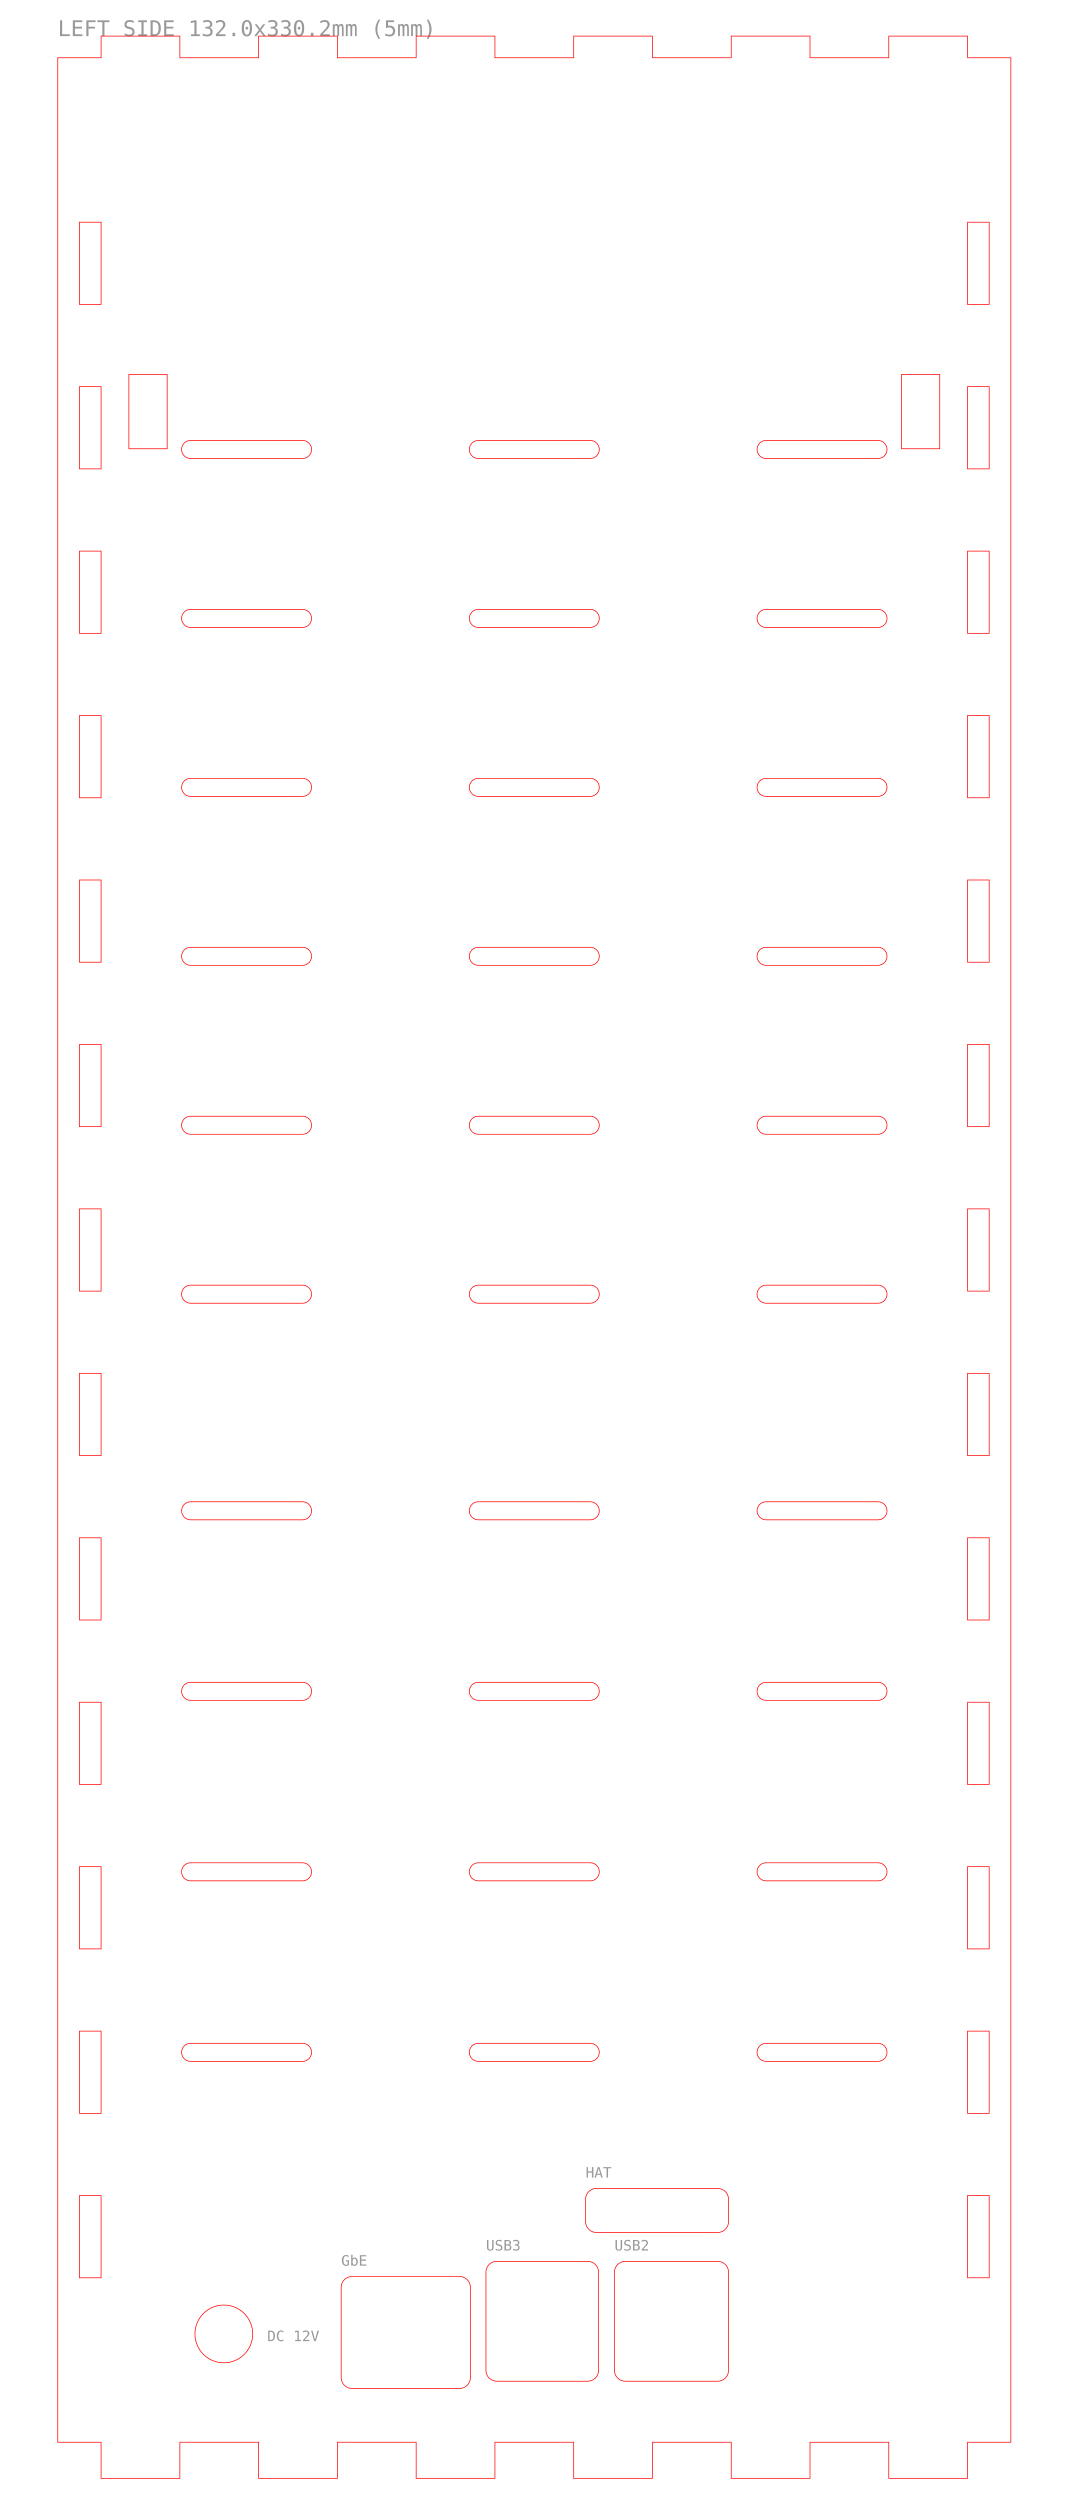
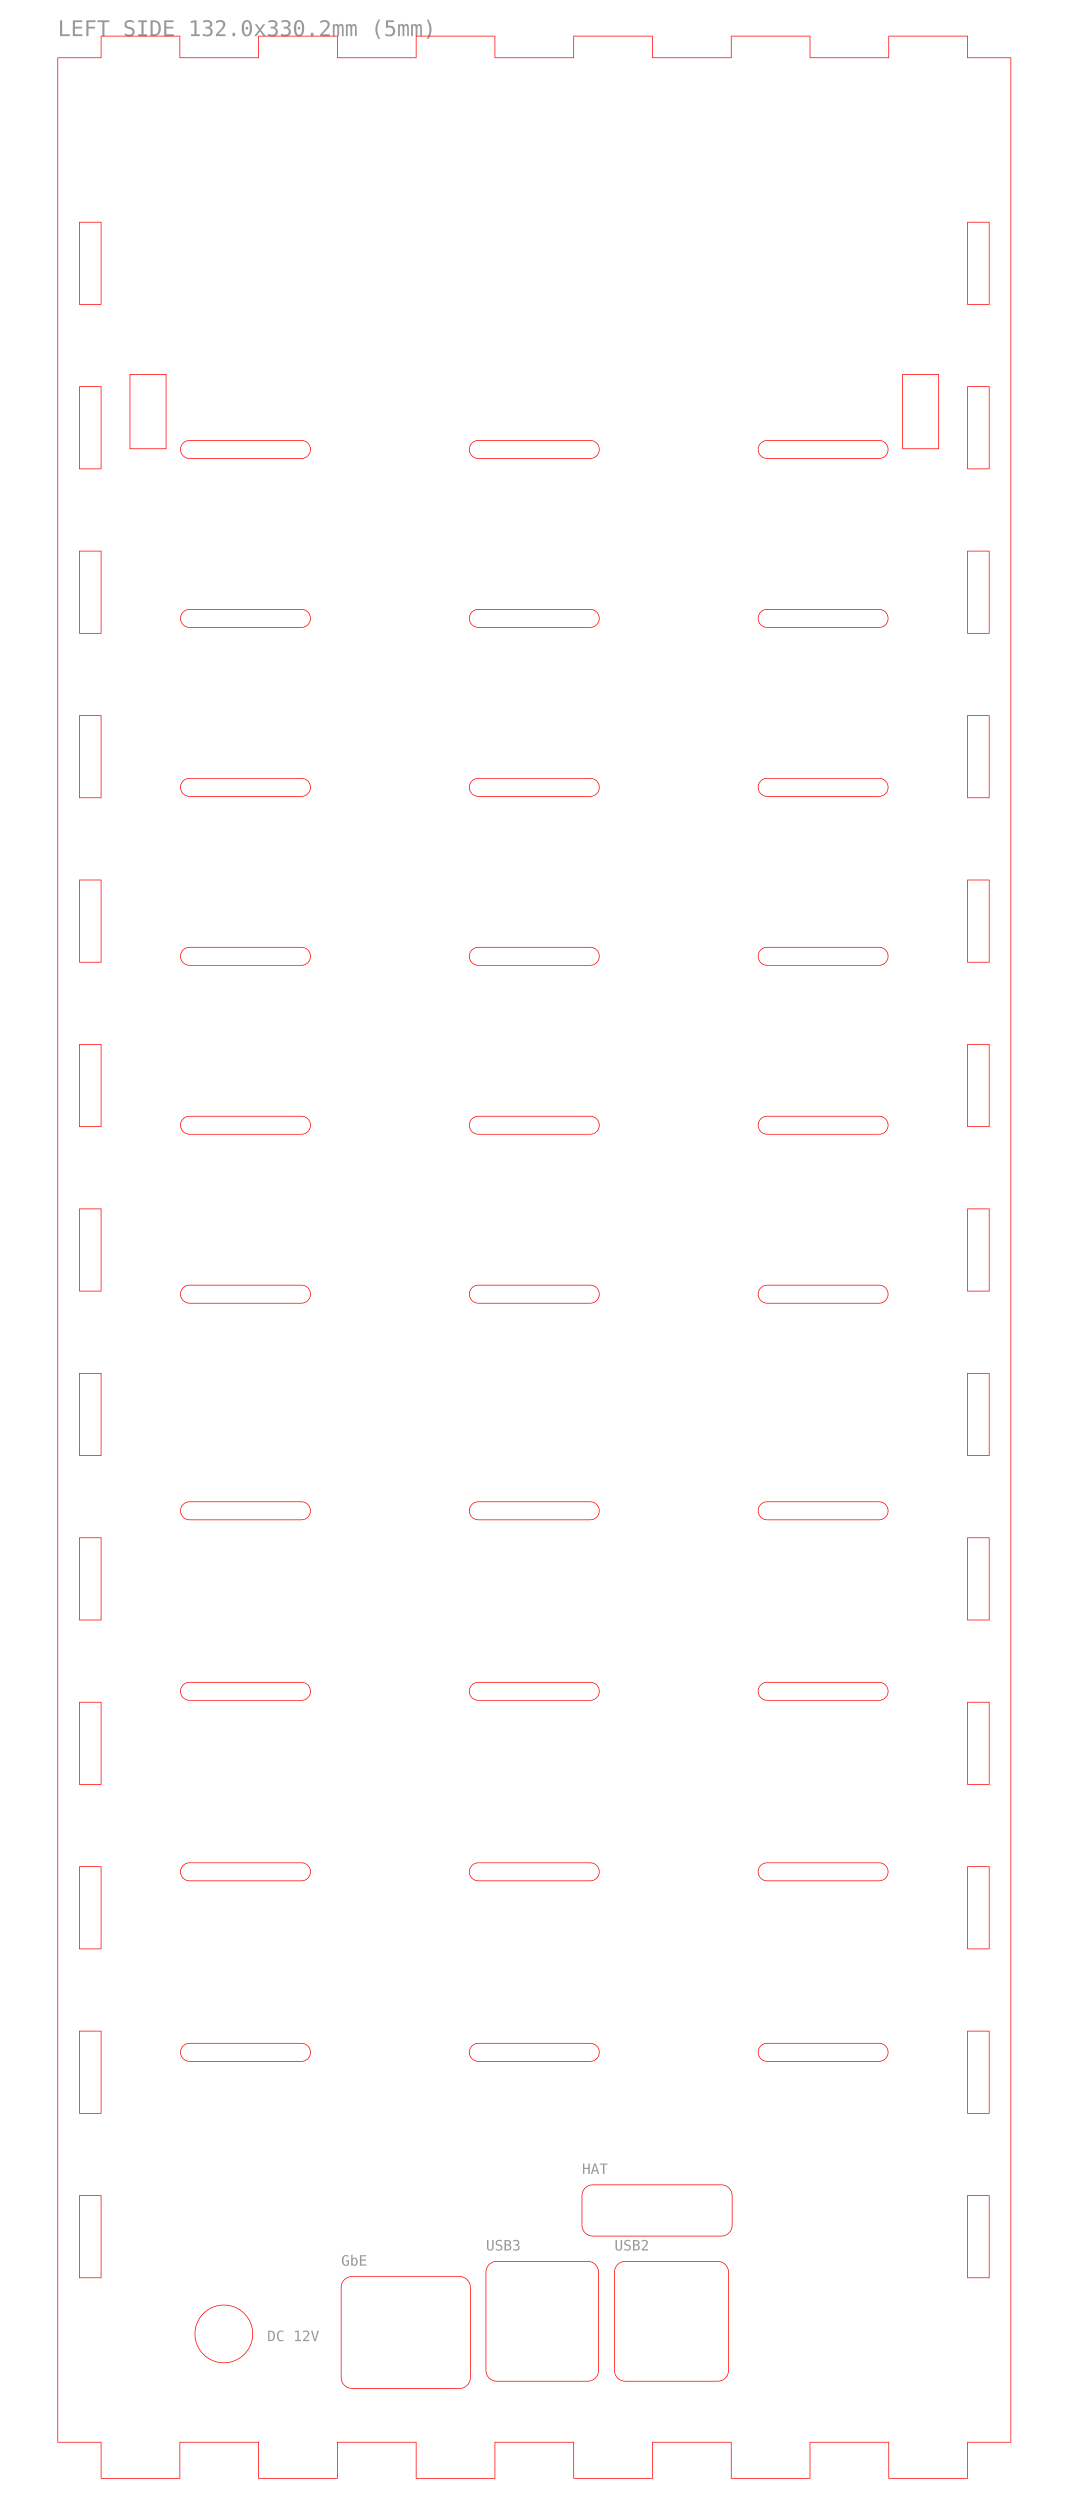
<svg xmlns="http://www.w3.org/2000/svg" width="148mm" height="346.24mm" viewBox="0 0 148 346.24">
  <text x="8" y="5" font-size="3" fill="#999" font-family="monospace">LEFT SIDE 132.0x330.2mm (5mm)</text>
  <path d="M 8,8 L 14,8 L 14,5 L 24.909,5 L 24.909,8 L 35.818,8 L 35.818,5 L 46.727,5 L 46.727,8 L 57.636,8 L 57.636,5 L 68.545,5 L 68.545,8 L 79.455,8 L 79.455,5 L 90.364,5 L 90.364,8 L 101.273,8 L 101.273,5 L 112.182,5 L 112.182,8 L 123.091,8 L 123.091,5 L 134,5 L 134,8 L 140,8 L 140,338.24 L 134,338.24 L 134,343.24 L 123.091,343.24 L 123.091,338.24 L 112.182,338.24 L 112.182,343.24 L 101.273,343.24 L 101.273,338.24 L 90.364,338.24 L 90.364,343.24 L 79.455,343.24 L 79.455,338.24 L 68.545,338.24 L 68.545,343.24 L 57.636,343.24 L 57.636,338.24 L 46.727,338.24 L 46.727,343.24 L 35.818,343.24 L 35.818,338.24 L 24.909,338.24 L 24.909,343.24 L 14,343.24 L 14,338.24 L 8,338.24 L 8,8 Z" fill="none" stroke="#ff0000" stroke-width="0.1" />
  <rect x="11" y="30.775" width="3" height="11.388" fill="none" stroke="#ff0000" stroke-width="0.1" />
  <rect x="11" y="53.55" width="3" height="11.388" fill="none" stroke="#ff0000" stroke-width="0.1" />
  <rect x="11" y="76.326" width="3" height="11.388" fill="none" stroke="#ff0000" stroke-width="0.1" />
  <rect x="11" y="99.101" width="3" height="11.388" fill="none" stroke="#ff0000" stroke-width="0.1" />
  <rect x="11" y="121.876" width="3" height="11.388" fill="none" stroke="#ff0000" stroke-width="0.1" />
  <rect x="11" y="144.651" width="3" height="11.388" fill="none" stroke="#ff0000" stroke-width="0.1" />
  <rect x="11" y="167.426" width="3" height="11.388" fill="none" stroke="#ff0000" stroke-width="0.1" />
  <rect x="11" y="190.201" width="3" height="11.388" fill="none" stroke="#ff0000" stroke-width="0.1" />
  <rect x="11" y="212.977" width="3" height="11.388" fill="none" stroke="#ff0000" stroke-width="0.1" />
  <rect x="11" y="235.752" width="3" height="11.388" fill="none" stroke="#ff0000" stroke-width="0.1" />
  <rect x="11" y="258.527" width="3" height="11.388" fill="none" stroke="#ff0000" stroke-width="0.1" />
  <rect x="11" y="281.302" width="3" height="11.388" fill="none" stroke="#ff0000" stroke-width="0.1" />
  <rect x="11" y="304.077" width="3" height="11.388" fill="none" stroke="#ff0000" stroke-width="0.1" />
  <rect x="134" y="30.775" width="3" height="11.388" fill="none" stroke="#ff0000" stroke-width="0.1" />
  <rect x="134" y="53.55" width="3" height="11.388" fill="none" stroke="#ff0000" stroke-width="0.1" />
  <rect x="134" y="76.326" width="3" height="11.388" fill="none" stroke="#ff0000" stroke-width="0.1" />
  <rect x="134" y="99.101" width="3" height="11.388" fill="none" stroke="#ff0000" stroke-width="0.1" />
  <rect x="134" y="121.876" width="3" height="11.388" fill="none" stroke="#ff0000" stroke-width="0.1" />
  <rect x="134" y="144.651" width="3" height="11.388" fill="none" stroke="#ff0000" stroke-width="0.1" />
  <rect x="134" y="167.426" width="3" height="11.388" fill="none" stroke="#ff0000" stroke-width="0.1" />
  <rect x="134" y="190.201" width="3" height="11.388" fill="none" stroke="#ff0000" stroke-width="0.1" />
  <rect x="134" y="212.977" width="3" height="11.388" fill="none" stroke="#ff0000" stroke-width="0.1" />
  <rect x="134" y="235.752" width="3" height="11.388" fill="none" stroke="#ff0000" stroke-width="0.1" />
  <rect x="134" y="258.527" width="3" height="11.388" fill="none" stroke="#ff0000" stroke-width="0.1" />
  <rect x="134" y="281.302" width="3" height="11.388" fill="none" stroke="#ff0000" stroke-width="0.1" />
  <rect x="134" y="304.077" width="3" height="11.388" fill="none" stroke="#ff0000" stroke-width="0.1" />
  <rect x="47.25" y="315.29" width="17.9" height="15.5" rx="1.5" ry="1.5" fill="none" stroke="#ff0000" stroke-width="0.1" />
  <text x="47.25" y="313.79" font-size="2" fill="#999" font-family="monospace">GbE</text>
  <rect x="67.3" y="313.19" width="15.6" height="16.6" rx="1.5" ry="1.5" fill="none" stroke="#ff0000" stroke-width="0.1" />
  <text x="67.3" y="311.69" font-size="2" fill="#999" font-family="monospace">USB3</text>
  <rect x="85.1" y="313.19" width="15.8" height="16.6" rx="1.5" ry="1.5" fill="none" stroke="#ff0000" stroke-width="0.1" />
  <text x="85.1" y="311.69" font-size="2" fill="#999" font-family="monospace">USB2</text>
-   <rect x="81.1" y="303.09" width="19.8" height="6.1" rx="1.5" ry="1.5" fill="none" stroke="#ff0000" stroke-width="0.1" />
-   <text x="81.1" y="301.59" font-size="2" fill="#999" font-family="monospace">HAT</text>
+   <rect x="80.6" y="302.59" width="20.8" height="7.1" rx="1.5" ry="1.5" fill="none" stroke="#ff0000" stroke-width="0.1" />
+   <text x="80.6" y="301.09" font-size="2" fill="#999" font-family="monospace">HAT</text>
  <circle cx="31" cy="323.24" r="4" fill="none" stroke="#ff0000" stroke-width="0.1" />
  <text x="37" y="324.24" font-size="2" fill="#999" font-family="monospace">DC 12V</text>
-   <rect x="17.85" y="51.85" width="5.3" height="10.3" fill="none" stroke="#ff0000" stroke-width="0.1" />
-   <rect x="124.85" y="51.85" width="5.3" height="10.3" fill="none" stroke="#ff0000" stroke-width="0.1" />
-   <rect x="25.15" y="282.99" width="18" height="2.5" rx="1.25" ry="1.25" fill="none" stroke="#ff0000" stroke-width="0.1" />
+   <rect x="18" y="51.85" width="5" height="10.3" fill="none" stroke="#ff0000" stroke-width="0.1" />
+   <rect x="125" y="51.85" width="5" height="10.3" fill="none" stroke="#ff0000" stroke-width="0.1" />
+   <rect x="25" y="282.99" width="18" height="2.5" rx="1.25" ry="1.25" fill="none" stroke="#ff0000" stroke-width="0.1" />
  <rect x="65" y="282.99" width="18" height="2.5" rx="1.25" ry="1.25" fill="none" stroke="#ff0000" stroke-width="0.1" />
-   <rect x="104.85" y="282.99" width="18" height="2.5" rx="1.25" ry="1.25" fill="none" stroke="#ff0000" stroke-width="0.1" />
-   <rect x="25.15" y="257.99" width="18" height="2.5" rx="1.25" ry="1.25" fill="none" stroke="#ff0000" stroke-width="0.1" />
+   <rect x="105" y="282.99" width="18" height="2.5" rx="1.25" ry="1.25" fill="none" stroke="#ff0000" stroke-width="0.1" />
+   <rect x="25" y="257.99" width="18" height="2.5" rx="1.25" ry="1.25" fill="none" stroke="#ff0000" stroke-width="0.1" />
  <rect x="65" y="257.99" width="18" height="2.5" rx="1.25" ry="1.25" fill="none" stroke="#ff0000" stroke-width="0.1" />
-   <rect x="104.85" y="257.99" width="18" height="2.5" rx="1.25" ry="1.25" fill="none" stroke="#ff0000" stroke-width="0.1" />
-   <rect x="25.15" y="232.99" width="18" height="2.5" rx="1.25" ry="1.25" fill="none" stroke="#ff0000" stroke-width="0.1" />
+   <rect x="105" y="257.99" width="18" height="2.5" rx="1.25" ry="1.25" fill="none" stroke="#ff0000" stroke-width="0.1" />
+   <rect x="25" y="232.99" width="18" height="2.5" rx="1.25" ry="1.25" fill="none" stroke="#ff0000" stroke-width="0.1" />
  <rect x="65" y="232.99" width="18" height="2.5" rx="1.25" ry="1.25" fill="none" stroke="#ff0000" stroke-width="0.1" />
-   <rect x="104.85" y="232.99" width="18" height="2.5" rx="1.25" ry="1.25" fill="none" stroke="#ff0000" stroke-width="0.1" />
-   <rect x="25.15" y="207.99" width="18" height="2.5" rx="1.25" ry="1.25" fill="none" stroke="#ff0000" stroke-width="0.1" />
+   <rect x="105" y="232.99" width="18" height="2.5" rx="1.25" ry="1.25" fill="none" stroke="#ff0000" stroke-width="0.1" />
+   <rect x="25" y="207.99" width="18" height="2.5" rx="1.25" ry="1.25" fill="none" stroke="#ff0000" stroke-width="0.1" />
  <rect x="65" y="207.99" width="18" height="2.5" rx="1.25" ry="1.25" fill="none" stroke="#ff0000" stroke-width="0.1" />
-   <rect x="104.85" y="207.99" width="18" height="2.5" rx="1.25" ry="1.25" fill="none" stroke="#ff0000" stroke-width="0.1" />
-   <rect x="25.15" y="177.99" width="18" height="2.5" rx="1.25" ry="1.25" fill="none" stroke="#ff0000" stroke-width="0.1" />
+   <rect x="105" y="207.99" width="18" height="2.5" rx="1.25" ry="1.25" fill="none" stroke="#ff0000" stroke-width="0.1" />
+   <rect x="25" y="177.99" width="18" height="2.5" rx="1.25" ry="1.25" fill="none" stroke="#ff0000" stroke-width="0.1" />
  <rect x="65" y="177.99" width="18" height="2.5" rx="1.25" ry="1.25" fill="none" stroke="#ff0000" stroke-width="0.1" />
-   <rect x="104.85" y="177.99" width="18" height="2.5" rx="1.25" ry="1.25" fill="none" stroke="#ff0000" stroke-width="0.1" />
-   <rect x="25.15" y="154.592" width="18" height="2.5" rx="1.25" ry="1.25" fill="none" stroke="#ff0000" stroke-width="0.1" />
+   <rect x="105" y="177.99" width="18" height="2.5" rx="1.25" ry="1.25" fill="none" stroke="#ff0000" stroke-width="0.1" />
+   <rect x="25" y="154.592" width="18" height="2.5" rx="1.25" ry="1.25" fill="none" stroke="#ff0000" stroke-width="0.1" />
  <rect x="65" y="154.592" width="18" height="2.5" rx="1.25" ry="1.25" fill="none" stroke="#ff0000" stroke-width="0.1" />
-   <rect x="104.85" y="154.592" width="18" height="2.5" rx="1.25" ry="1.25" fill="none" stroke="#ff0000" stroke-width="0.1" />
-   <rect x="25.15" y="131.194" width="18" height="2.5" rx="1.25" ry="1.25" fill="none" stroke="#ff0000" stroke-width="0.1" />
+   <rect x="105" y="154.592" width="18" height="2.5" rx="1.25" ry="1.25" fill="none" stroke="#ff0000" stroke-width="0.1" />
+   <rect x="25" y="131.194" width="18" height="2.5" rx="1.25" ry="1.25" fill="none" stroke="#ff0000" stroke-width="0.1" />
  <rect x="65" y="131.194" width="18" height="2.5" rx="1.25" ry="1.25" fill="none" stroke="#ff0000" stroke-width="0.1" />
-   <rect x="104.85" y="131.194" width="18" height="2.5" rx="1.25" ry="1.25" fill="none" stroke="#ff0000" stroke-width="0.1" />
-   <rect x="25.15" y="107.796" width="18" height="2.5" rx="1.25" ry="1.25" fill="none" stroke="#ff0000" stroke-width="0.1" />
+   <rect x="105" y="131.194" width="18" height="2.5" rx="1.25" ry="1.25" fill="none" stroke="#ff0000" stroke-width="0.1" />
+   <rect x="25" y="107.796" width="18" height="2.5" rx="1.25" ry="1.25" fill="none" stroke="#ff0000" stroke-width="0.1" />
  <rect x="65" y="107.796" width="18" height="2.5" rx="1.25" ry="1.25" fill="none" stroke="#ff0000" stroke-width="0.1" />
-   <rect x="104.85" y="107.796" width="18" height="2.5" rx="1.25" ry="1.25" fill="none" stroke="#ff0000" stroke-width="0.1" />
-   <rect x="25.15" y="84.398" width="18" height="2.5" rx="1.25" ry="1.25" fill="none" stroke="#ff0000" stroke-width="0.1" />
+   <rect x="105" y="107.796" width="18" height="2.5" rx="1.25" ry="1.25" fill="none" stroke="#ff0000" stroke-width="0.1" />
+   <rect x="25" y="84.398" width="18" height="2.5" rx="1.25" ry="1.25" fill="none" stroke="#ff0000" stroke-width="0.1" />
  <rect x="65" y="84.398" width="18" height="2.5" rx="1.25" ry="1.25" fill="none" stroke="#ff0000" stroke-width="0.1" />
-   <rect x="104.85" y="84.398" width="18" height="2.5" rx="1.25" ry="1.25" fill="none" stroke="#ff0000" stroke-width="0.1" />
-   <rect x="25.15" y="61" width="18" height="2.5" rx="1.25" ry="1.25" fill="none" stroke="#ff0000" stroke-width="0.1" />
+   <rect x="105" y="84.398" width="18" height="2.5" rx="1.25" ry="1.25" fill="none" stroke="#ff0000" stroke-width="0.1" />
+   <rect x="25" y="61" width="18" height="2.5" rx="1.25" ry="1.25" fill="none" stroke="#ff0000" stroke-width="0.1" />
  <rect x="65" y="61" width="18" height="2.5" rx="1.25" ry="1.25" fill="none" stroke="#ff0000" stroke-width="0.1" />
-   <rect x="104.85" y="61" width="18" height="2.5" rx="1.25" ry="1.25" fill="none" stroke="#ff0000" stroke-width="0.1" />
+   <rect x="105" y="61" width="18" height="2.5" rx="1.25" ry="1.25" fill="none" stroke="#ff0000" stroke-width="0.1" />
</svg>
